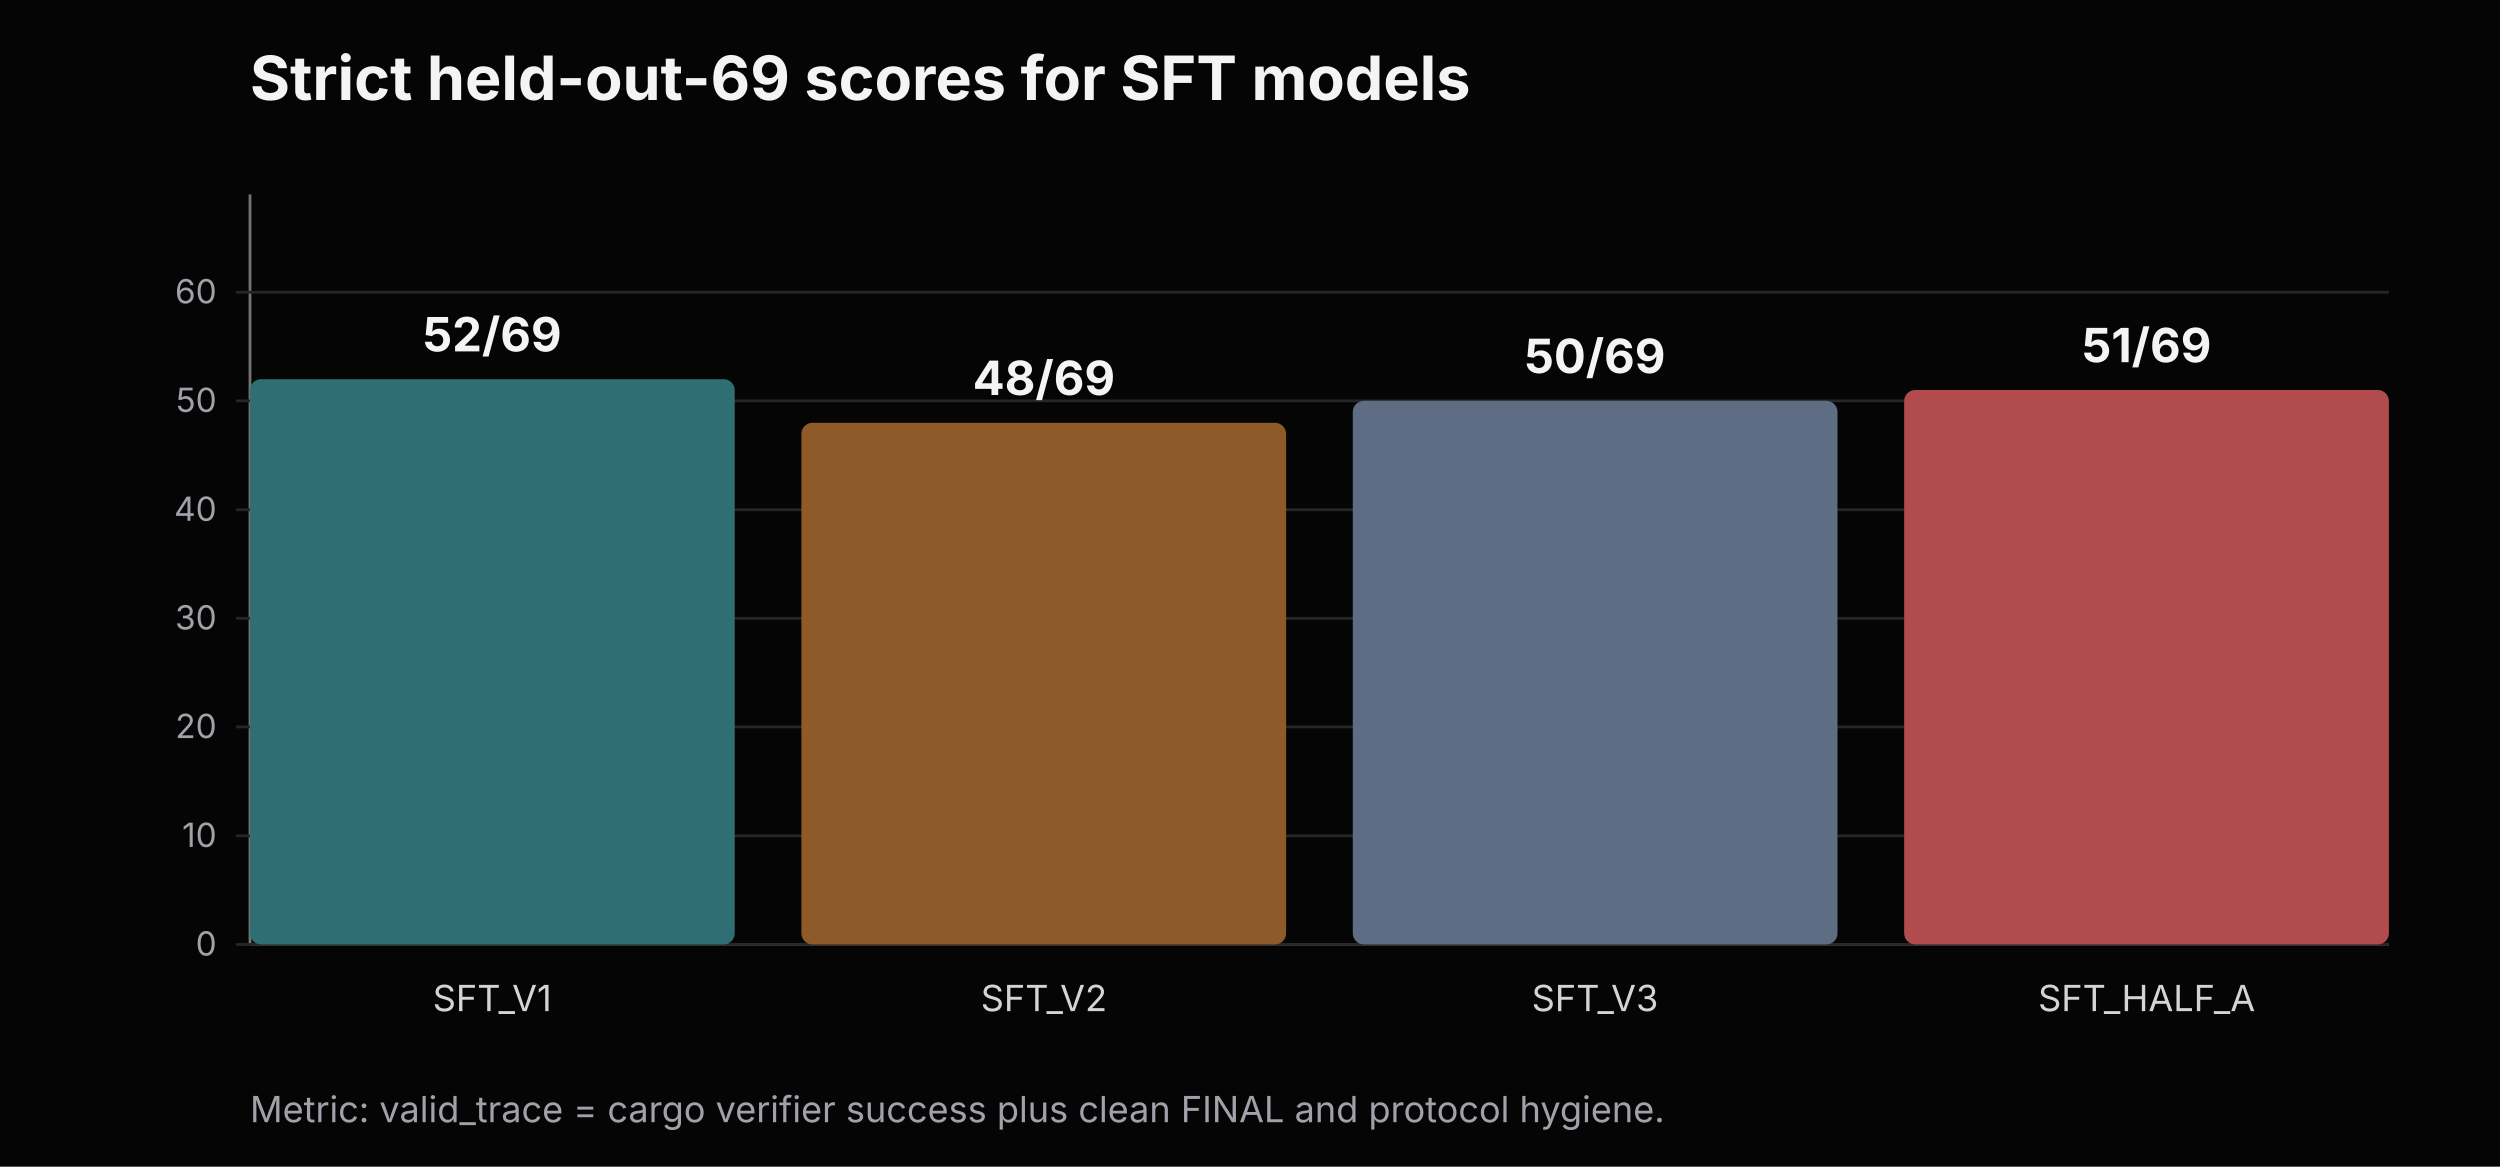
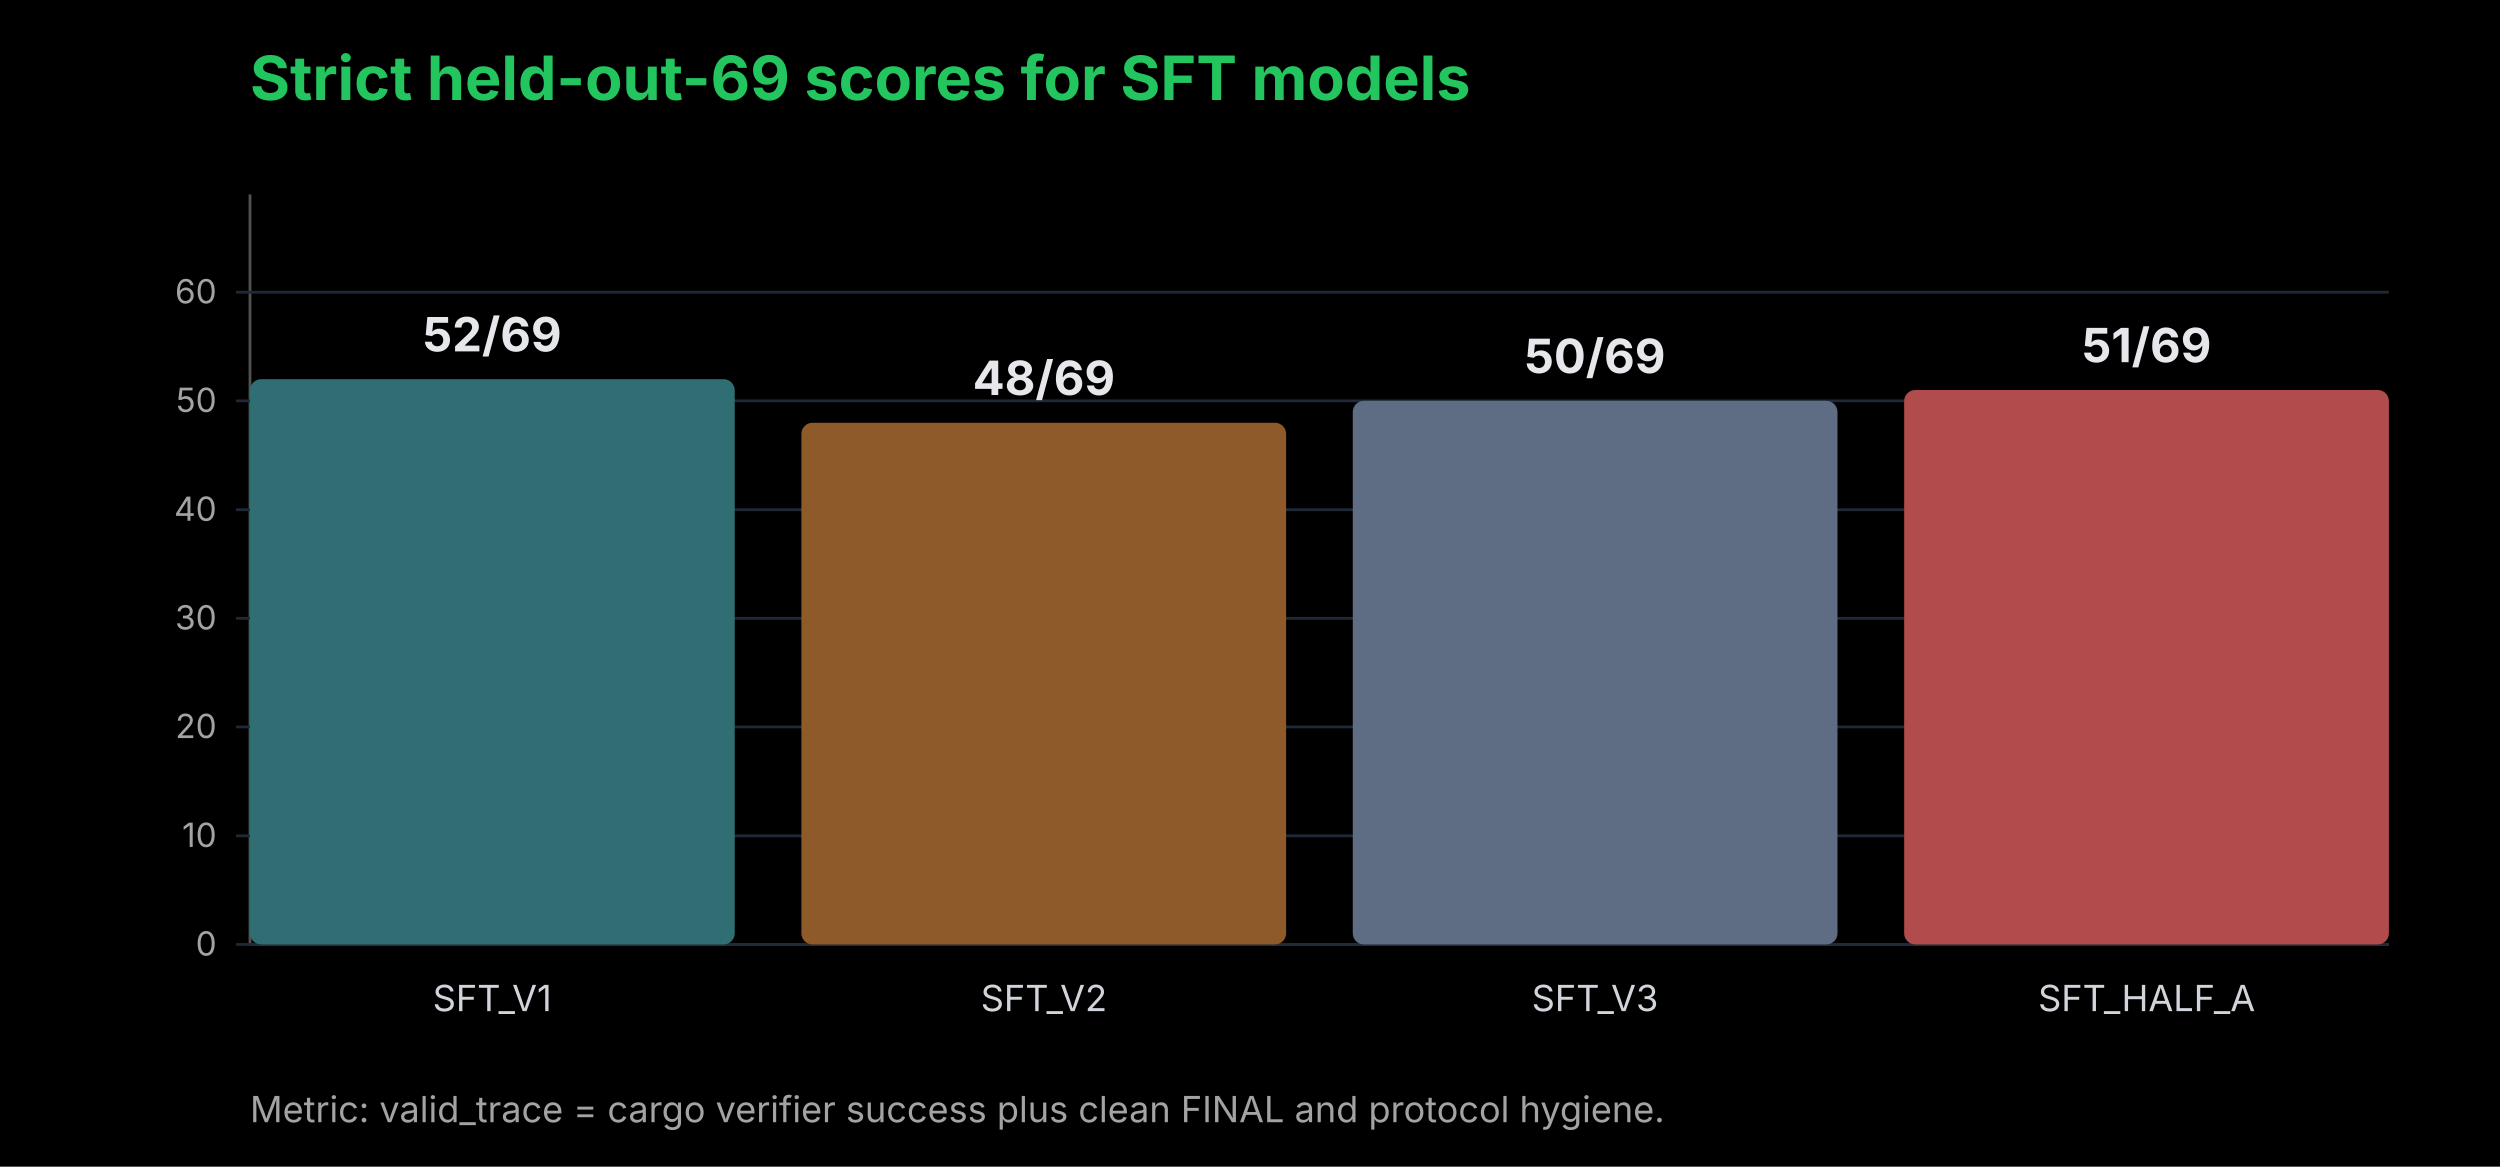
<svg xmlns="http://www.w3.org/2000/svg" width="900" height="420" viewBox="0 0 900 420">
-   <rect width="100%" height="100%" fill="#050505" />
-   <text x="90" y="36" font-family="Inter, Arial, sans-serif" font-size="22" font-weight="700" fill="#f4f4f5">Strict held-out-69 scores for SFT models</text>
-   <line x1="90" y1="340" x2="860" y2="340" stroke="#737373" stroke-width="1" />
-   <line x1="90" y1="70" x2="90" y2="340" stroke="#737373" stroke-width="1" />
-   <line x1="85" y1="340.0" x2="860" y2="340.0" stroke="#262626" stroke-width="1" />
-   <text x="78" y="344.0" text-anchor="end" font-family="Inter, Arial, sans-serif" font-size="12" fill="#a1a1aa">0</text>
-   <line x1="85" y1="300.9" x2="860" y2="300.9" stroke="#262626" stroke-width="1" />
-   <text x="78" y="304.9" text-anchor="end" font-family="Inter, Arial, sans-serif" font-size="12" fill="#a1a1aa">10</text>
-   <line x1="85" y1="261.7" x2="860" y2="261.7" stroke="#262626" stroke-width="1" />
-   <text x="78" y="265.7" text-anchor="end" font-family="Inter, Arial, sans-serif" font-size="12" fill="#a1a1aa">20</text>
-   <line x1="85" y1="222.6" x2="860" y2="222.6" stroke="#262626" stroke-width="1" />
-   <text x="78" y="226.6" text-anchor="end" font-family="Inter, Arial, sans-serif" font-size="12" fill="#a1a1aa">30</text>
-   <line x1="85" y1="183.5" x2="860" y2="183.5" stroke="#262626" stroke-width="1" />
-   <text x="78" y="187.5" text-anchor="end" font-family="Inter, Arial, sans-serif" font-size="12" fill="#a1a1aa">40</text>
-   <line x1="85" y1="144.3" x2="860" y2="144.3" stroke="#262626" stroke-width="1" />
-   <text x="78" y="148.3" text-anchor="end" font-family="Inter, Arial, sans-serif" font-size="12" fill="#a1a1aa">50</text>
-   <line x1="85" y1="105.2" x2="860" y2="105.2" stroke="#262626" stroke-width="1" />
-   <text x="78" y="109.2" text-anchor="end" font-family="Inter, Arial, sans-serif" font-size="12" fill="#a1a1aa">60</text>
+   <rect width="100%" height="100%" fill="#000000" />
+   <text x="90" y="36" font-family="Inter, Arial, sans-serif" font-size="22" font-weight="700" fill="#22c55e">Strict held-out-69 scores for SFT models</text>
+   <line x1="90" y1="340" x2="860" y2="340" stroke="#525252" stroke-width="1" />
+   <line x1="90" y1="70" x2="90" y2="340" stroke="#525252" stroke-width="1" />
+   <line x1="85" y1="340.0" x2="860" y2="340.0" stroke="#1f2937" stroke-width="1" />
+   <text x="78" y="344.0" text-anchor="end" font-family="Inter, Arial, sans-serif" font-size="12" fill="#a3a3a3">0</text>
+   <line x1="85" y1="300.9" x2="860" y2="300.9" stroke="#1f2937" stroke-width="1" />
+   <text x="78" y="304.9" text-anchor="end" font-family="Inter, Arial, sans-serif" font-size="12" fill="#a3a3a3">10</text>
+   <line x1="85" y1="261.7" x2="860" y2="261.7" stroke="#1f2937" stroke-width="1" />
+   <text x="78" y="265.7" text-anchor="end" font-family="Inter, Arial, sans-serif" font-size="12" fill="#a3a3a3">20</text>
+   <line x1="85" y1="222.6" x2="860" y2="222.6" stroke="#1f2937" stroke-width="1" />
+   <text x="78" y="226.6" text-anchor="end" font-family="Inter, Arial, sans-serif" font-size="12" fill="#a3a3a3">30</text>
+   <line x1="85" y1="183.5" x2="860" y2="183.5" stroke="#1f2937" stroke-width="1" />
+   <text x="78" y="187.5" text-anchor="end" font-family="Inter, Arial, sans-serif" font-size="12" fill="#a3a3a3">40</text>
+   <line x1="85" y1="144.3" x2="860" y2="144.3" stroke="#1f2937" stroke-width="1" />
+   <text x="78" y="148.3" text-anchor="end" font-family="Inter, Arial, sans-serif" font-size="12" fill="#a3a3a3">50</text>
+   <line x1="85" y1="105.2" x2="860" y2="105.2" stroke="#1f2937" stroke-width="1" />
+   <text x="78" y="109.2" text-anchor="end" font-family="Inter, Arial, sans-serif" font-size="12" fill="#a3a3a3">60</text>
  <rect x="90.0" y="136.5" width="174.5" height="203.5" rx="4" fill="#2f6f73" />
-   <text x="177.2" y="126.5" text-anchor="middle" font-family="Inter, Arial, sans-serif" font-size="17" font-weight="700" fill="#f4f4f5">52/69</text>
-   <text x="177.2" y="364.0" text-anchor="middle" font-family="Inter, Arial, sans-serif" font-size="13" fill="#d4d4d8">SFT_V1</text>
+   <text x="177.2" y="126.5" text-anchor="middle" font-family="Inter, Arial, sans-serif" font-size="17" font-weight="700" fill="#e5e7eb">52/69</text>
+   <text x="177.2" y="364.0" text-anchor="middle" font-family="Inter, Arial, sans-serif" font-size="13" fill="#d1d5db">SFT_V1</text>
  <rect x="288.5" y="152.2" width="174.5" height="187.8" rx="4" fill="#8f5a2a" />
-   <text x="375.8" y="142.2" text-anchor="middle" font-family="Inter, Arial, sans-serif" font-size="17" font-weight="700" fill="#f4f4f5">48/69</text>
-   <text x="375.8" y="364.0" text-anchor="middle" font-family="Inter, Arial, sans-serif" font-size="13" fill="#d4d4d8">SFT_V2</text>
+   <text x="375.8" y="142.2" text-anchor="middle" font-family="Inter, Arial, sans-serif" font-size="17" font-weight="700" fill="#e5e7eb">48/69</text>
+   <text x="375.8" y="364.0" text-anchor="middle" font-family="Inter, Arial, sans-serif" font-size="13" fill="#d1d5db">SFT_V2</text>
  <rect x="487.0" y="144.3" width="174.5" height="195.7" rx="4" fill="#5e6c84" />
-   <text x="574.2" y="134.3" text-anchor="middle" font-family="Inter, Arial, sans-serif" font-size="17" font-weight="700" fill="#f4f4f5">50/69</text>
-   <text x="574.2" y="364.0" text-anchor="middle" font-family="Inter, Arial, sans-serif" font-size="13" fill="#d4d4d8">SFT_V3</text>
+   <text x="574.2" y="134.3" text-anchor="middle" font-family="Inter, Arial, sans-serif" font-size="17" font-weight="700" fill="#e5e7eb">50/69</text>
+   <text x="574.2" y="364.0" text-anchor="middle" font-family="Inter, Arial, sans-serif" font-size="13" fill="#d1d5db">SFT_V3</text>
  <rect x="685.5" y="140.4" width="174.5" height="199.6" rx="4" fill="#b24b4b" />
-   <text x="772.8" y="130.4" text-anchor="middle" font-family="Inter, Arial, sans-serif" font-size="17" font-weight="700" fill="#f4f4f5">51/69</text>
-   <text x="772.8" y="364.0" text-anchor="middle" font-family="Inter, Arial, sans-serif" font-size="13" fill="#d4d4d8">SFT_HALF_A</text>
-   <text x="90" y="404" font-family="Inter, Arial, sans-serif" font-size="13" fill="#a1a1aa">Metric: valid_trace = cargo verifier success plus clean FINAL and protocol hygiene.</text>
+   <text x="772.8" y="130.4" text-anchor="middle" font-family="Inter, Arial, sans-serif" font-size="17" font-weight="700" fill="#e5e7eb">51/69</text>
+   <text x="772.8" y="364.0" text-anchor="middle" font-family="Inter, Arial, sans-serif" font-size="13" fill="#d1d5db">SFT_HALF_A</text>
+   <text x="90" y="404" font-family="Inter, Arial, sans-serif" font-size="13" fill="#a3a3a3">Metric: valid_trace = cargo verifier success plus clean FINAL and protocol hygiene.</text>
</svg>
